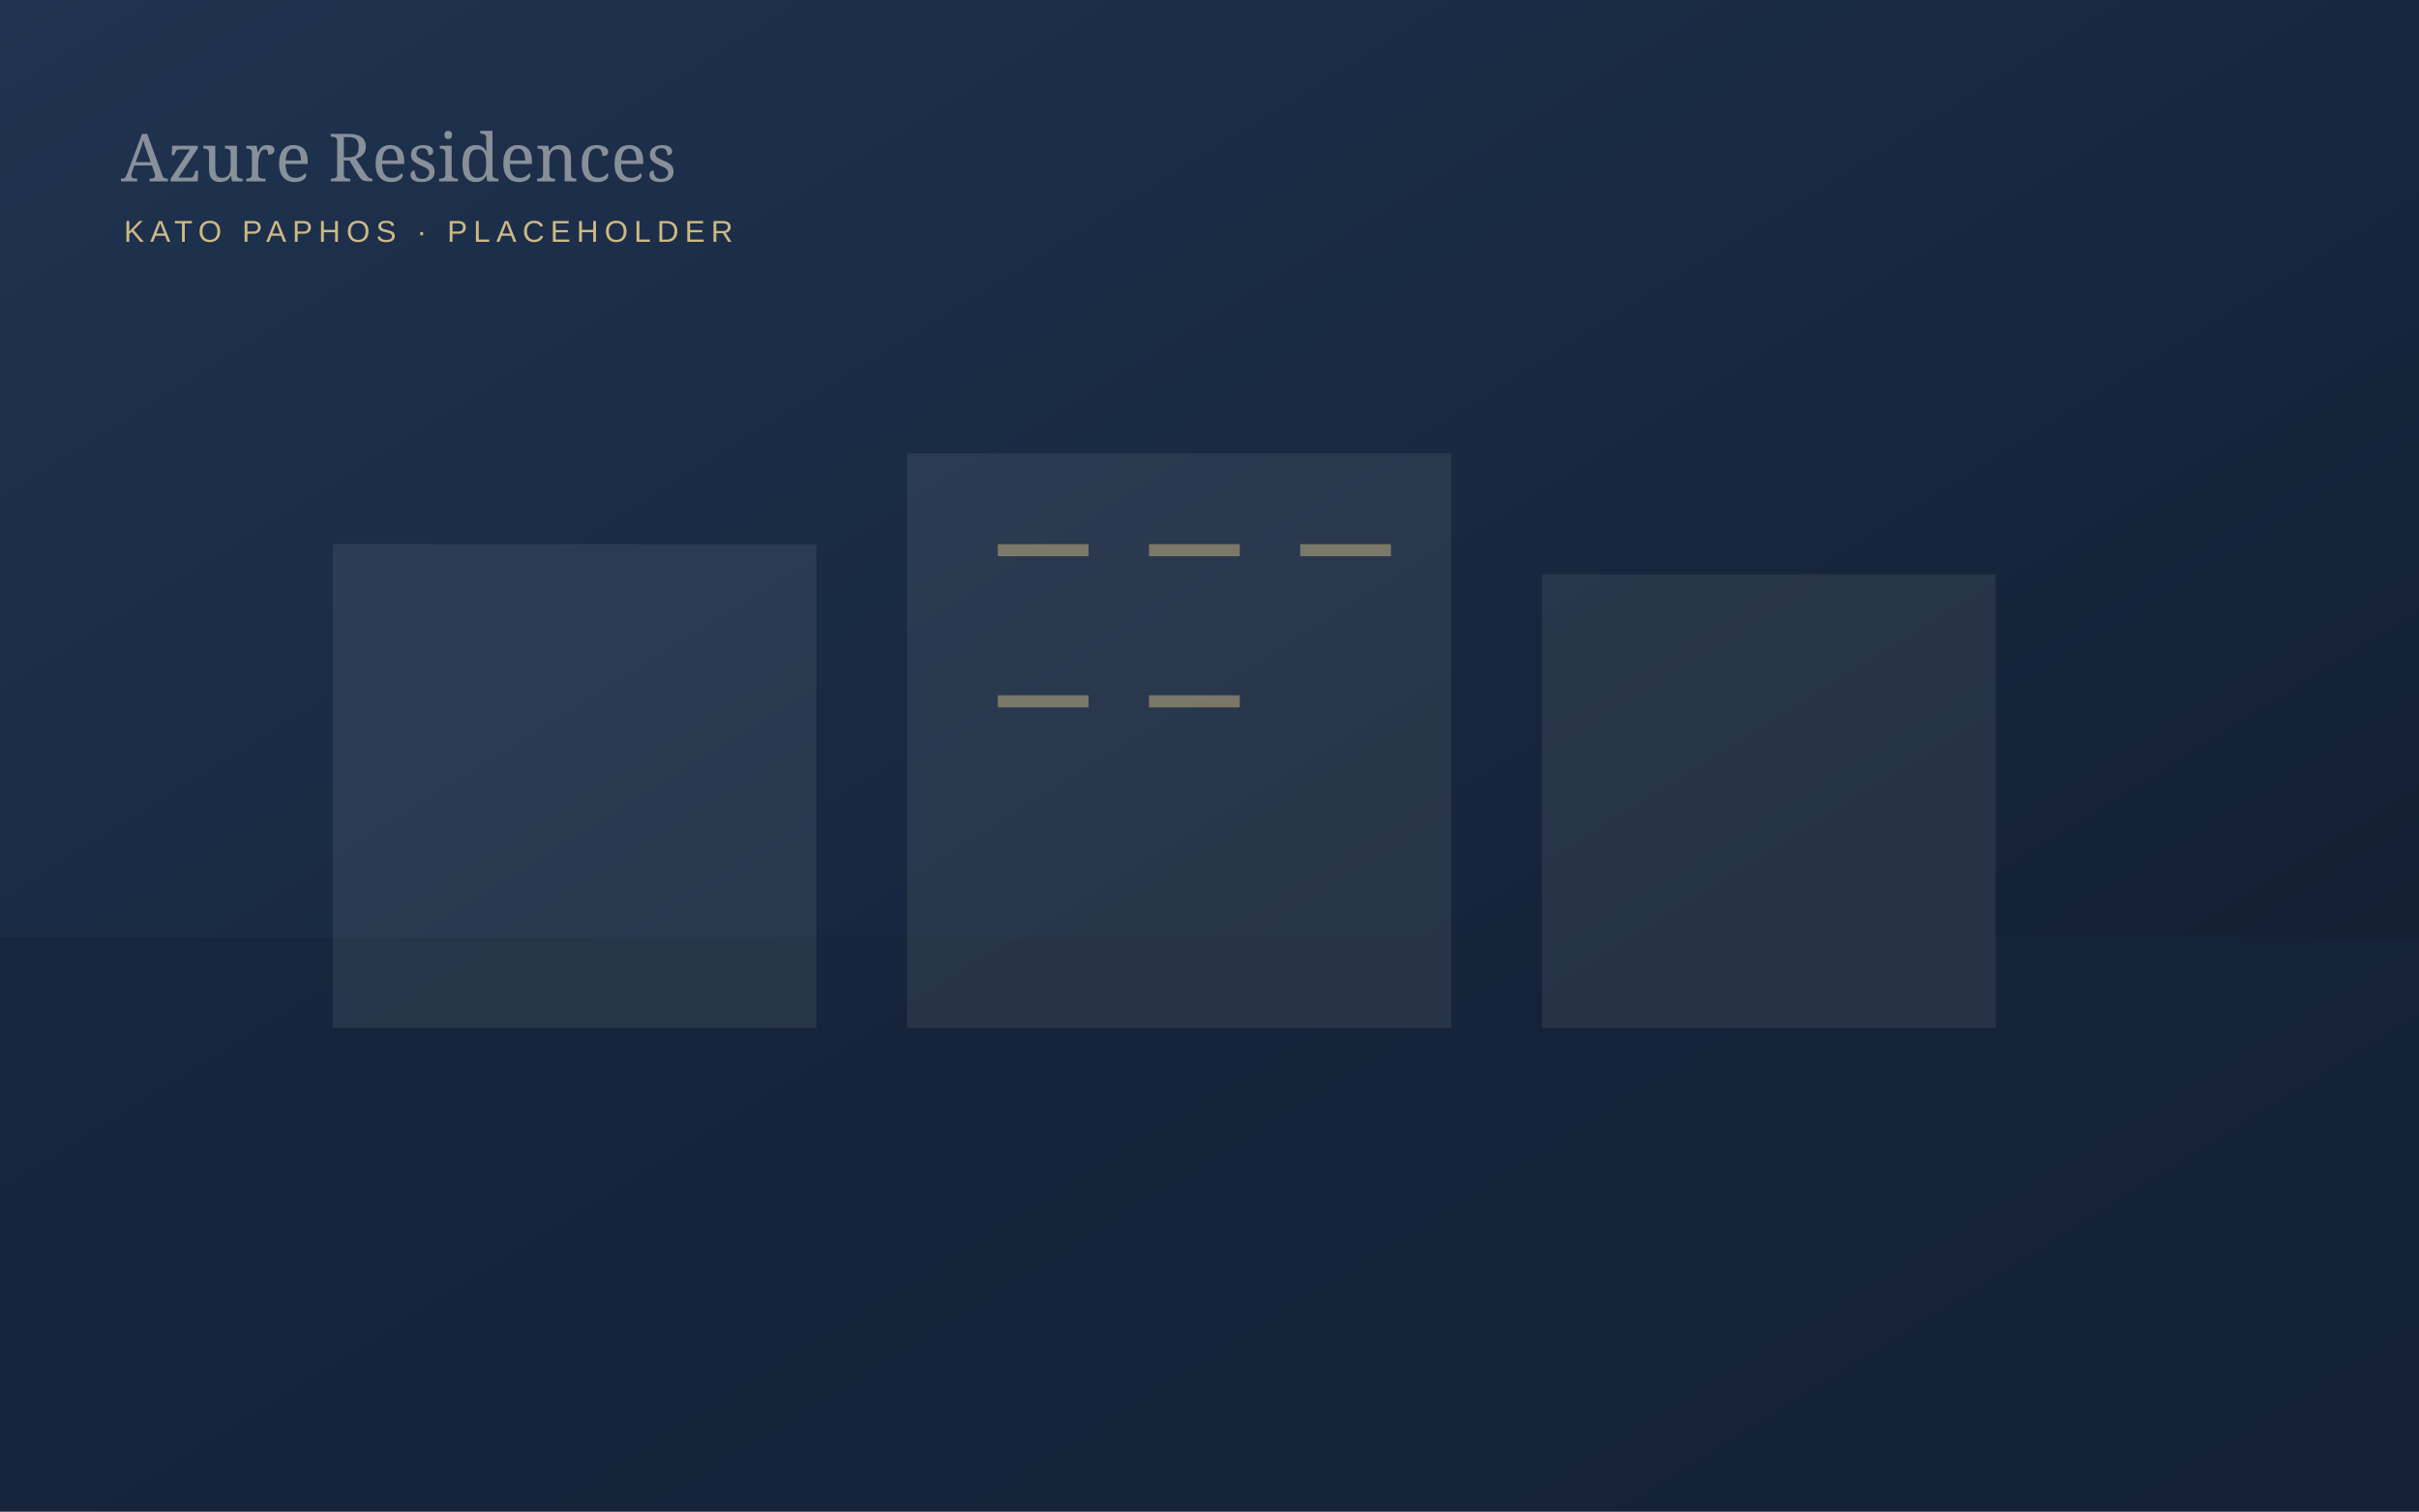
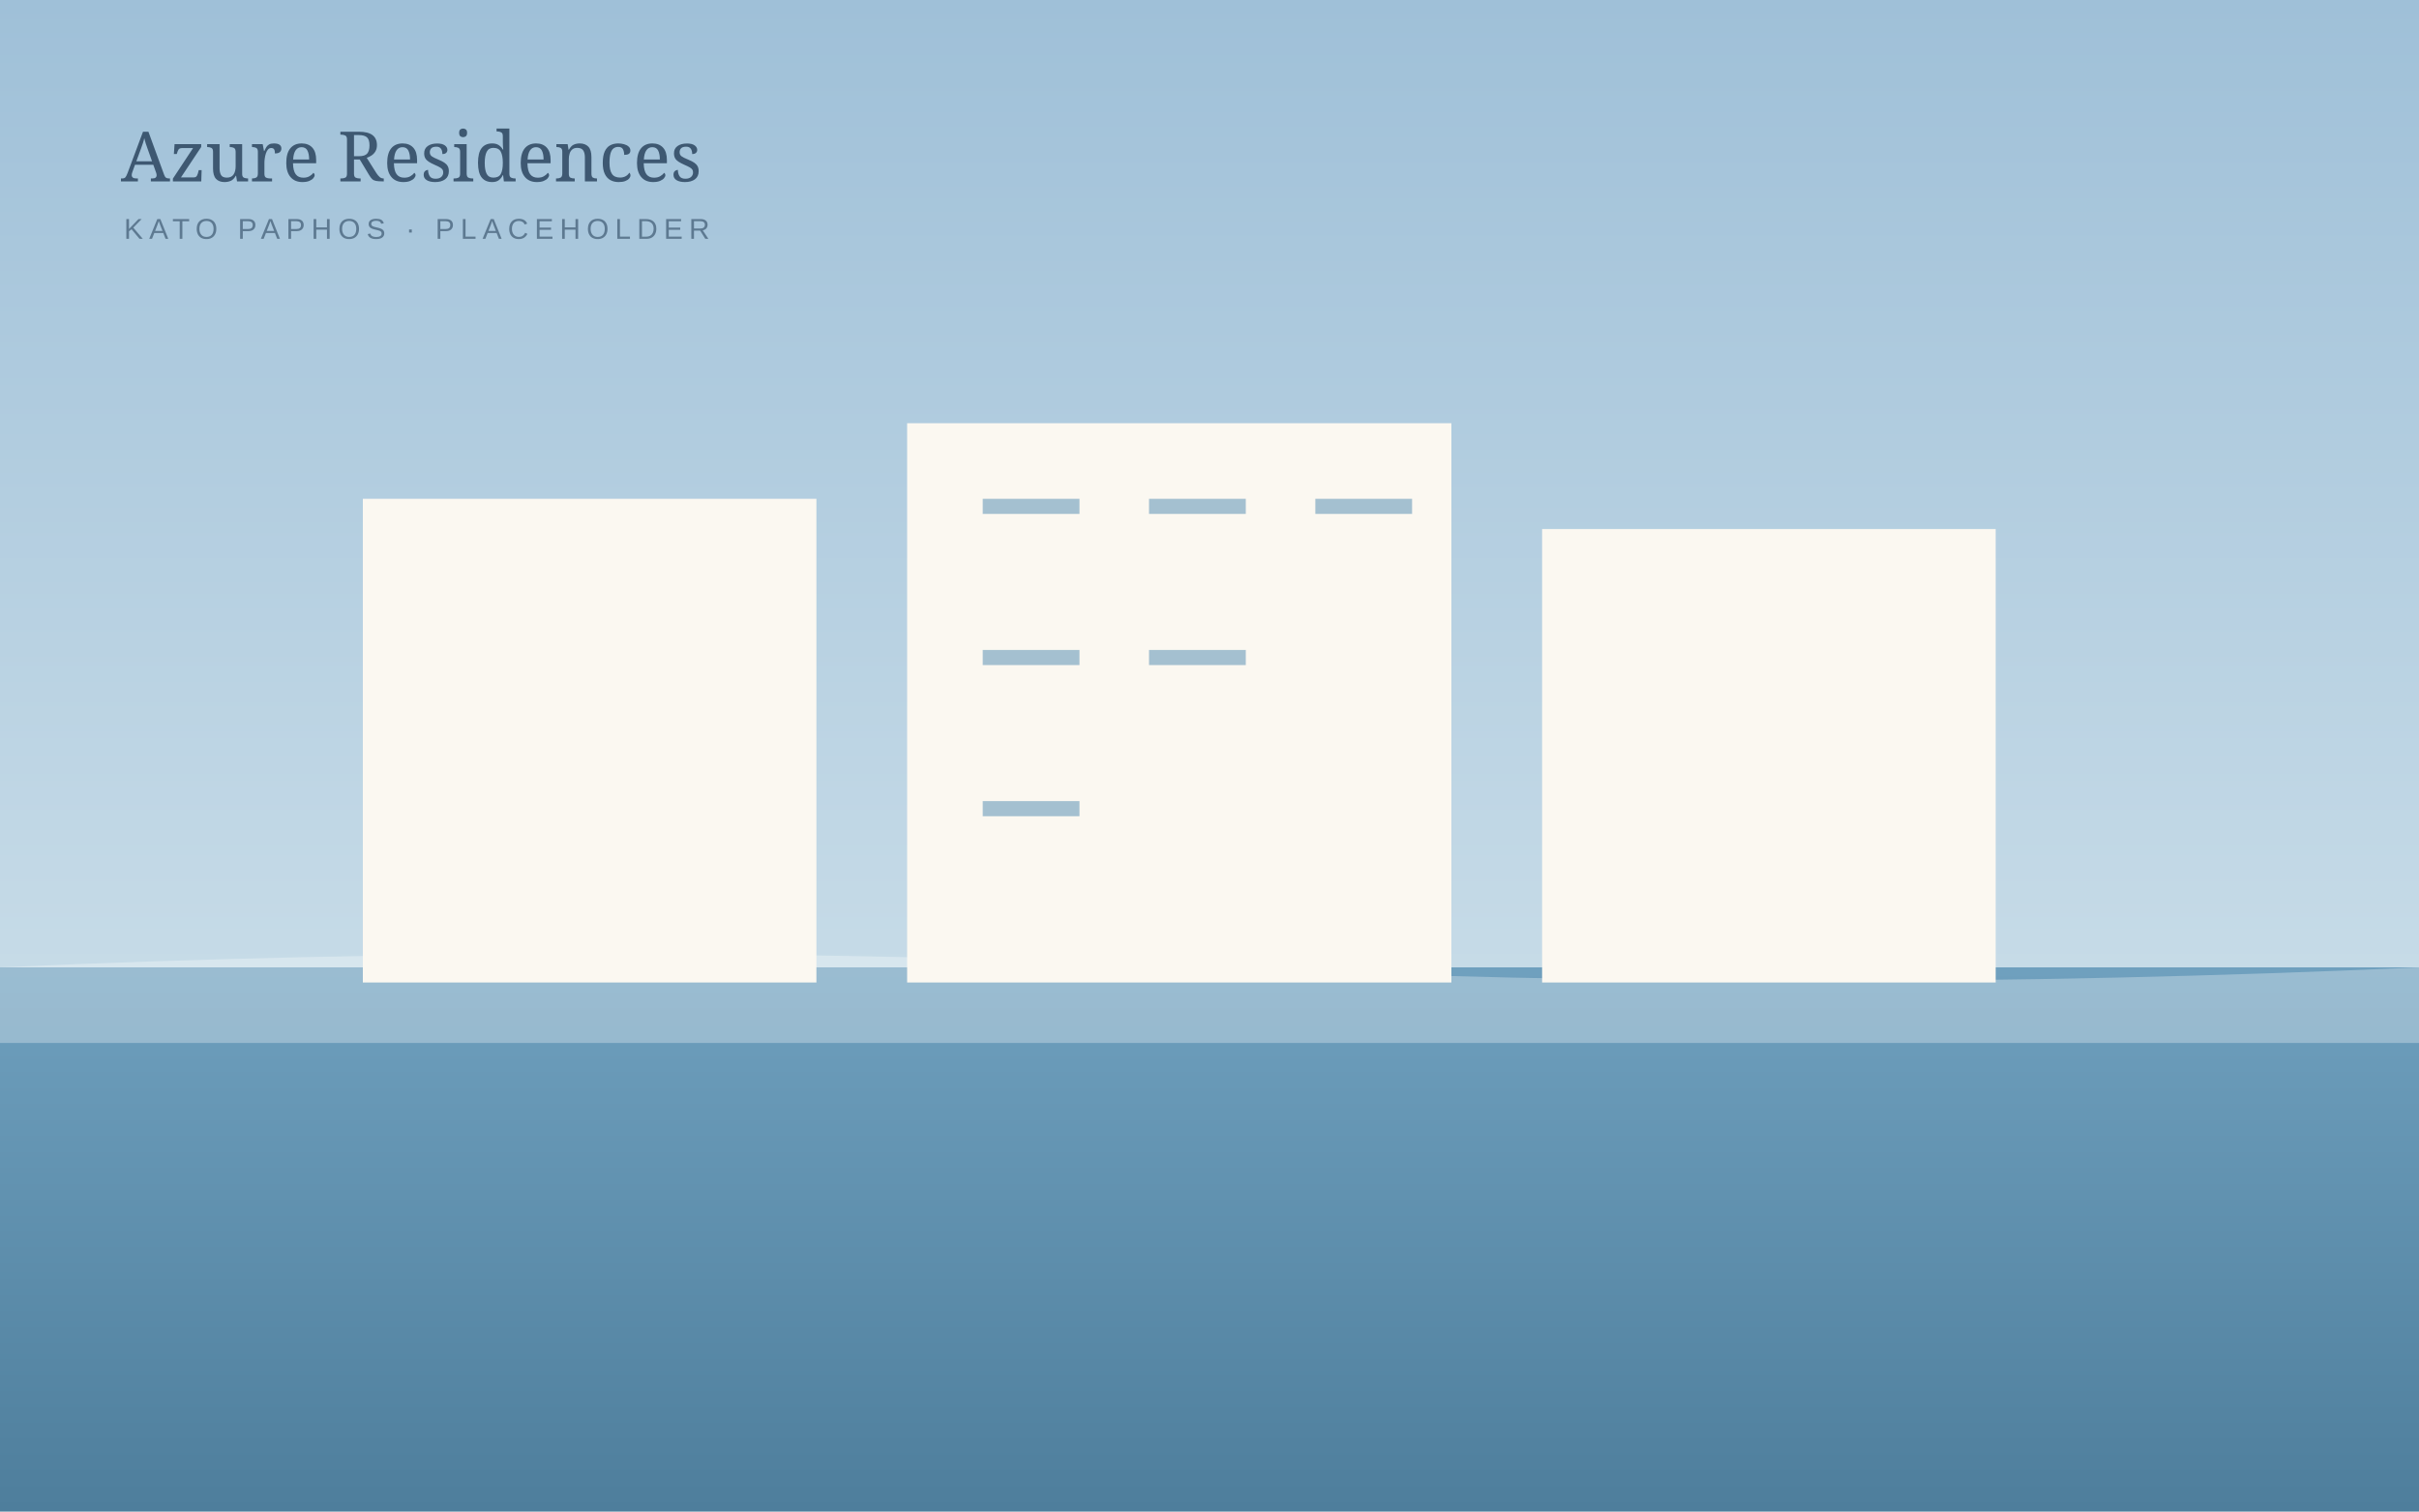
<svg xmlns="http://www.w3.org/2000/svg" width="1600" height="1000" viewBox="0 0 1600 1000" preserveAspectRatio="xMidYMid slice" role="img" aria-label="Azure Residences, Kato Paphos (placeholder)">
  <defs>
-     <linearGradient id="az" x1="0" y1="0" x2="1" y2="1">
-       <stop offset="0" stop-color="#1F3350" />
-       <stop offset="1" stop-color="#101B2D" />
+     <linearGradient id="az-sky" x1="0" y1="0" x2="0" y2="1">
+       <stop offset="0" stop-color="#9FC0D8" />
+       <stop offset="1" stop-color="#DCEAF0" />
+     </linearGradient>
+     <linearGradient id="az-sea" x1="0" y1="0" x2="0" y2="1">
+       <stop offset="0" stop-color="#6FA0BE" />
+       <stop offset="1" stop-color="#4E7E9C" />
    </linearGradient>
  </defs>
-   <rect width="1600" height="1000" fill="url(#az)" />
-   <rect y="620" width="1600" height="380" fill="#16243B" fill-opacity="0.7" />
-   <g fill="#F4F0E9" fill-opacity="0.08">
-     <rect x="220" y="360" width="320" height="320" />
-     <rect x="600" y="300" width="360" height="380" />
-     <rect x="1020" y="380" width="300" height="300" />
+   <rect width="1600" height="1000" fill="url(#az-sky)" />
+   <rect y="640" width="1600" height="360" fill="url(#az-sea)" />
+   <path d="M0 640 Q400 622 800 640 T1600 640 V690 H0 Z" fill="#FFFFFF" fill-opacity="0.3" />
+   <g fill="#FBF8F1">
+     <rect x="240" y="330" width="300" height="320" />
+     <rect x="600" y="280" width="360" height="370" />
+     <rect x="1020" y="350" width="300" height="300" />
  </g>
-   <g fill="#CDB984" fill-opacity="0.5">
-     <rect x="660" y="360" width="60" height="8" />
-     <rect x="760" y="360" width="60" height="8" />
-     <rect x="860" y="360" width="60" height="8" />
-     <rect x="660" y="460" width="60" height="8" />
-     <rect x="760" y="460" width="60" height="8" />
+   <g fill="#7FA8C2" fill-opacity="0.7">
+     <rect x="650" y="330" width="64" height="10" />
+     <rect x="760" y="330" width="64" height="10" />
+     <rect x="870" y="330" width="64" height="10" />
+     <rect x="650" y="430" width="64" height="10" />
+     <rect x="760" y="430" width="64" height="10" />
+     <rect x="650" y="530" width="64" height="10" />
  </g>
-   <text x="80" y="120" font-family="Georgia, serif" font-size="44" fill="#F4F0E9" fill-opacity="0.5">Azure Residences</text>
-   <text x="82" y="160" font-family="Arial, sans-serif" font-size="20" fill="#CDB984" letter-spacing="4">KATO PAPHOS · PLACEHOLDER</text>
+   <text x="80" y="120" font-family="Georgia, serif" font-size="46" fill="#2C4660" fill-opacity="0.85">Azure Residences</text>
+   <text x="82" y="158" font-family="Arial, sans-serif" font-size="19" fill="#2C4660" fill-opacity="0.6" letter-spacing="4">KATO PAPHOS · PLACEHOLDER</text>
</svg>
